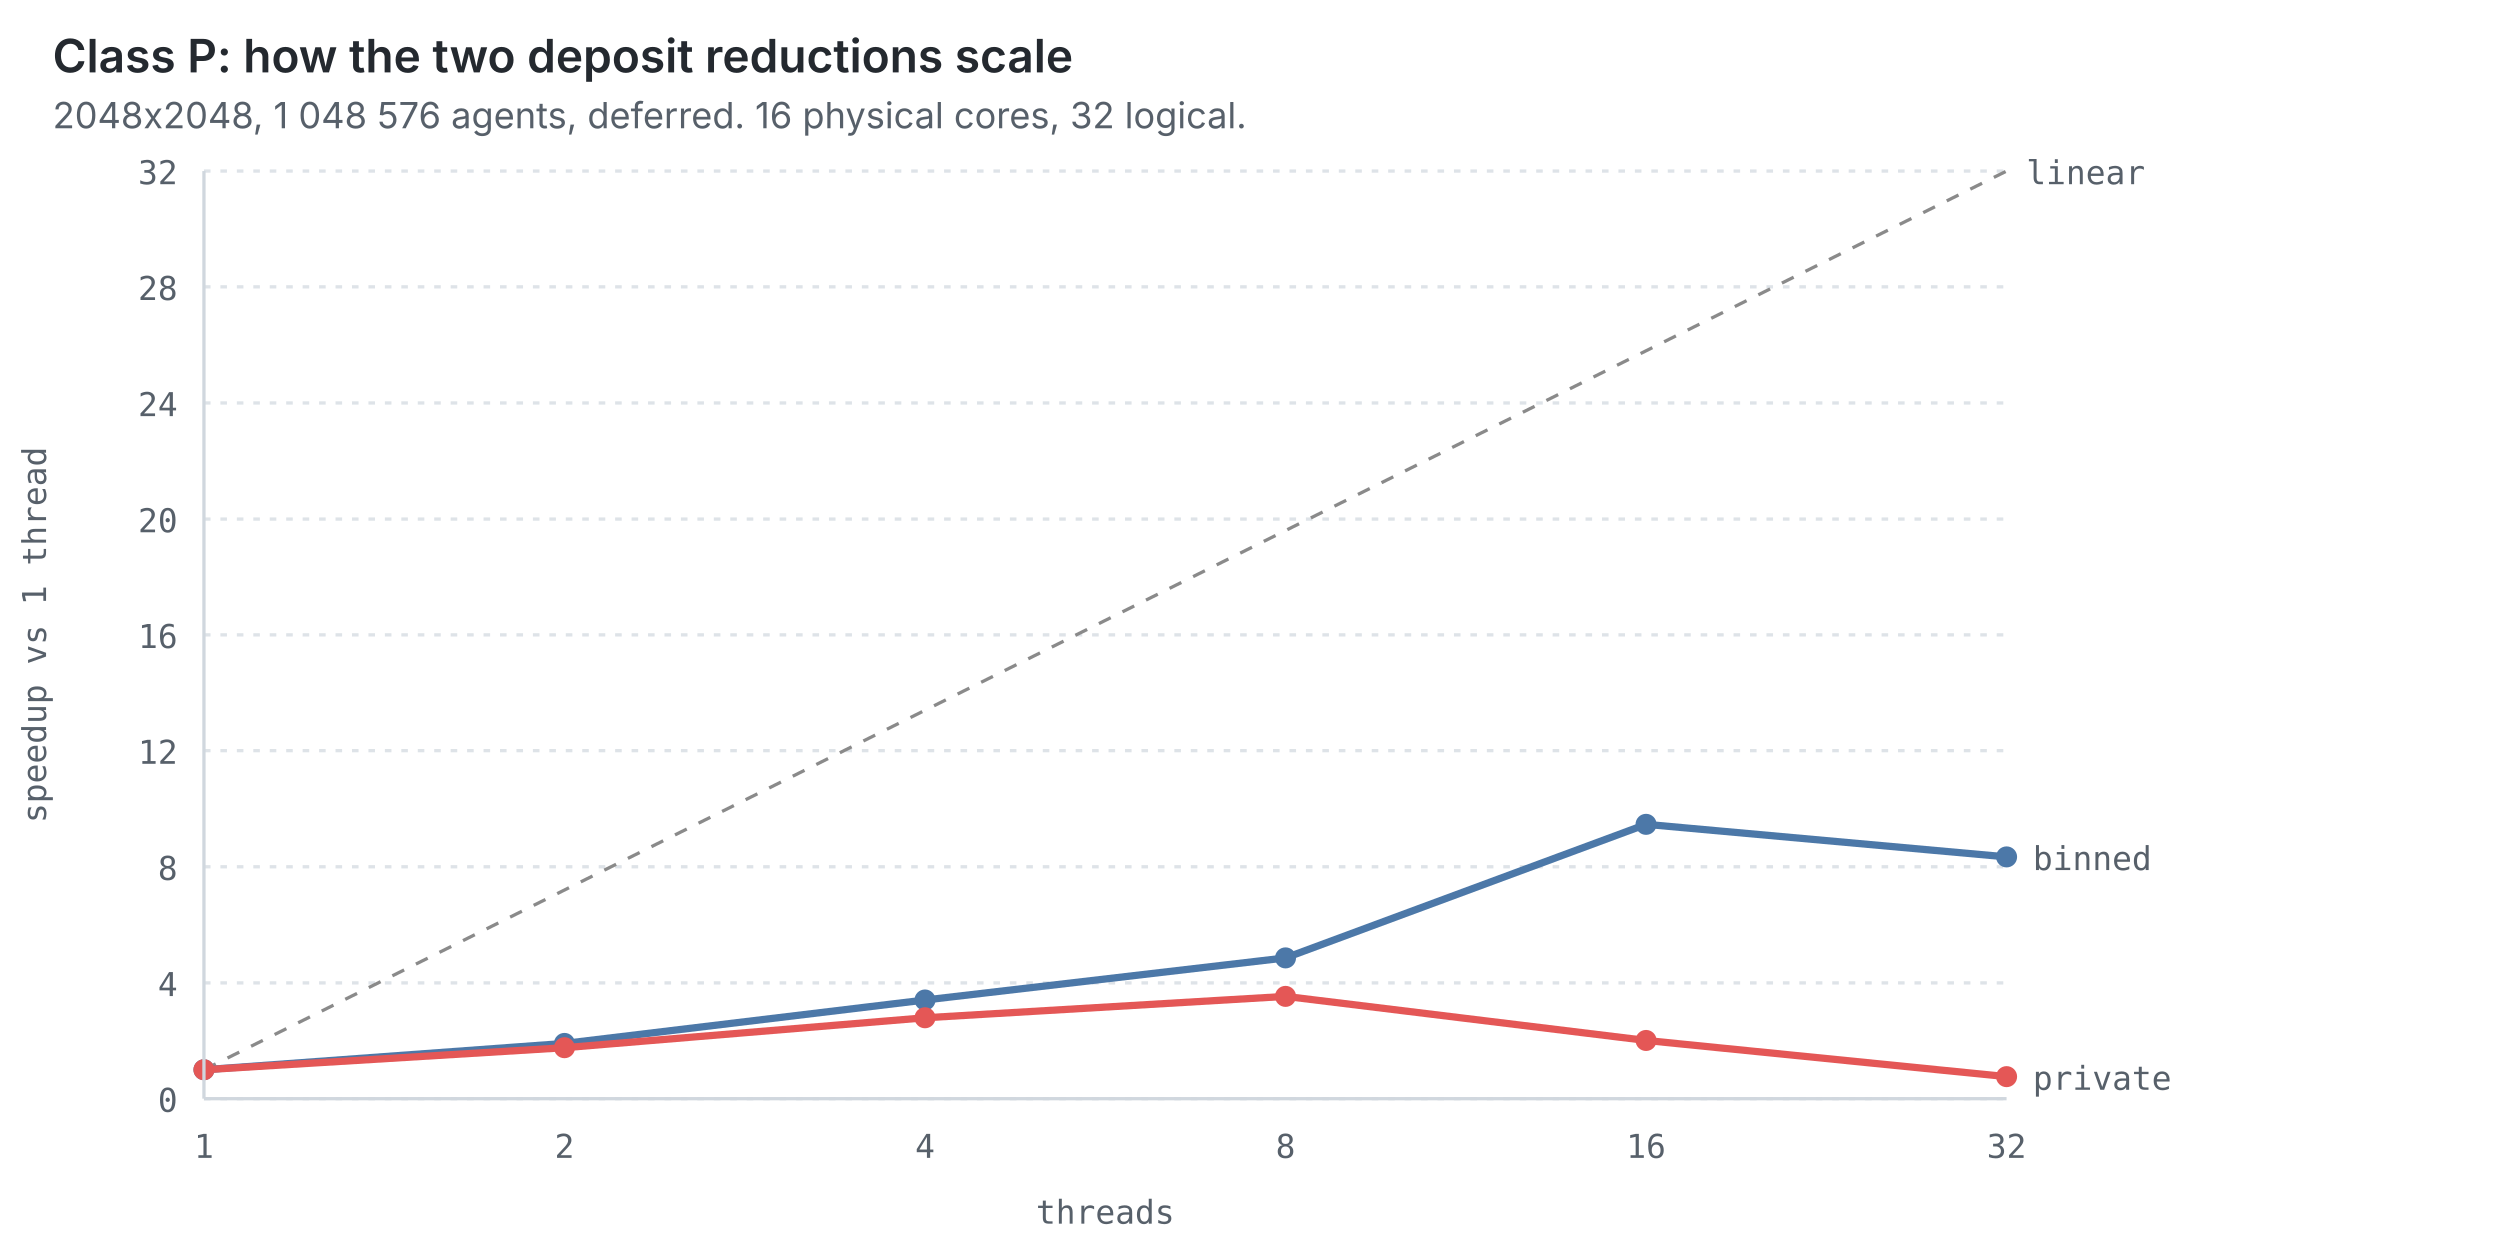
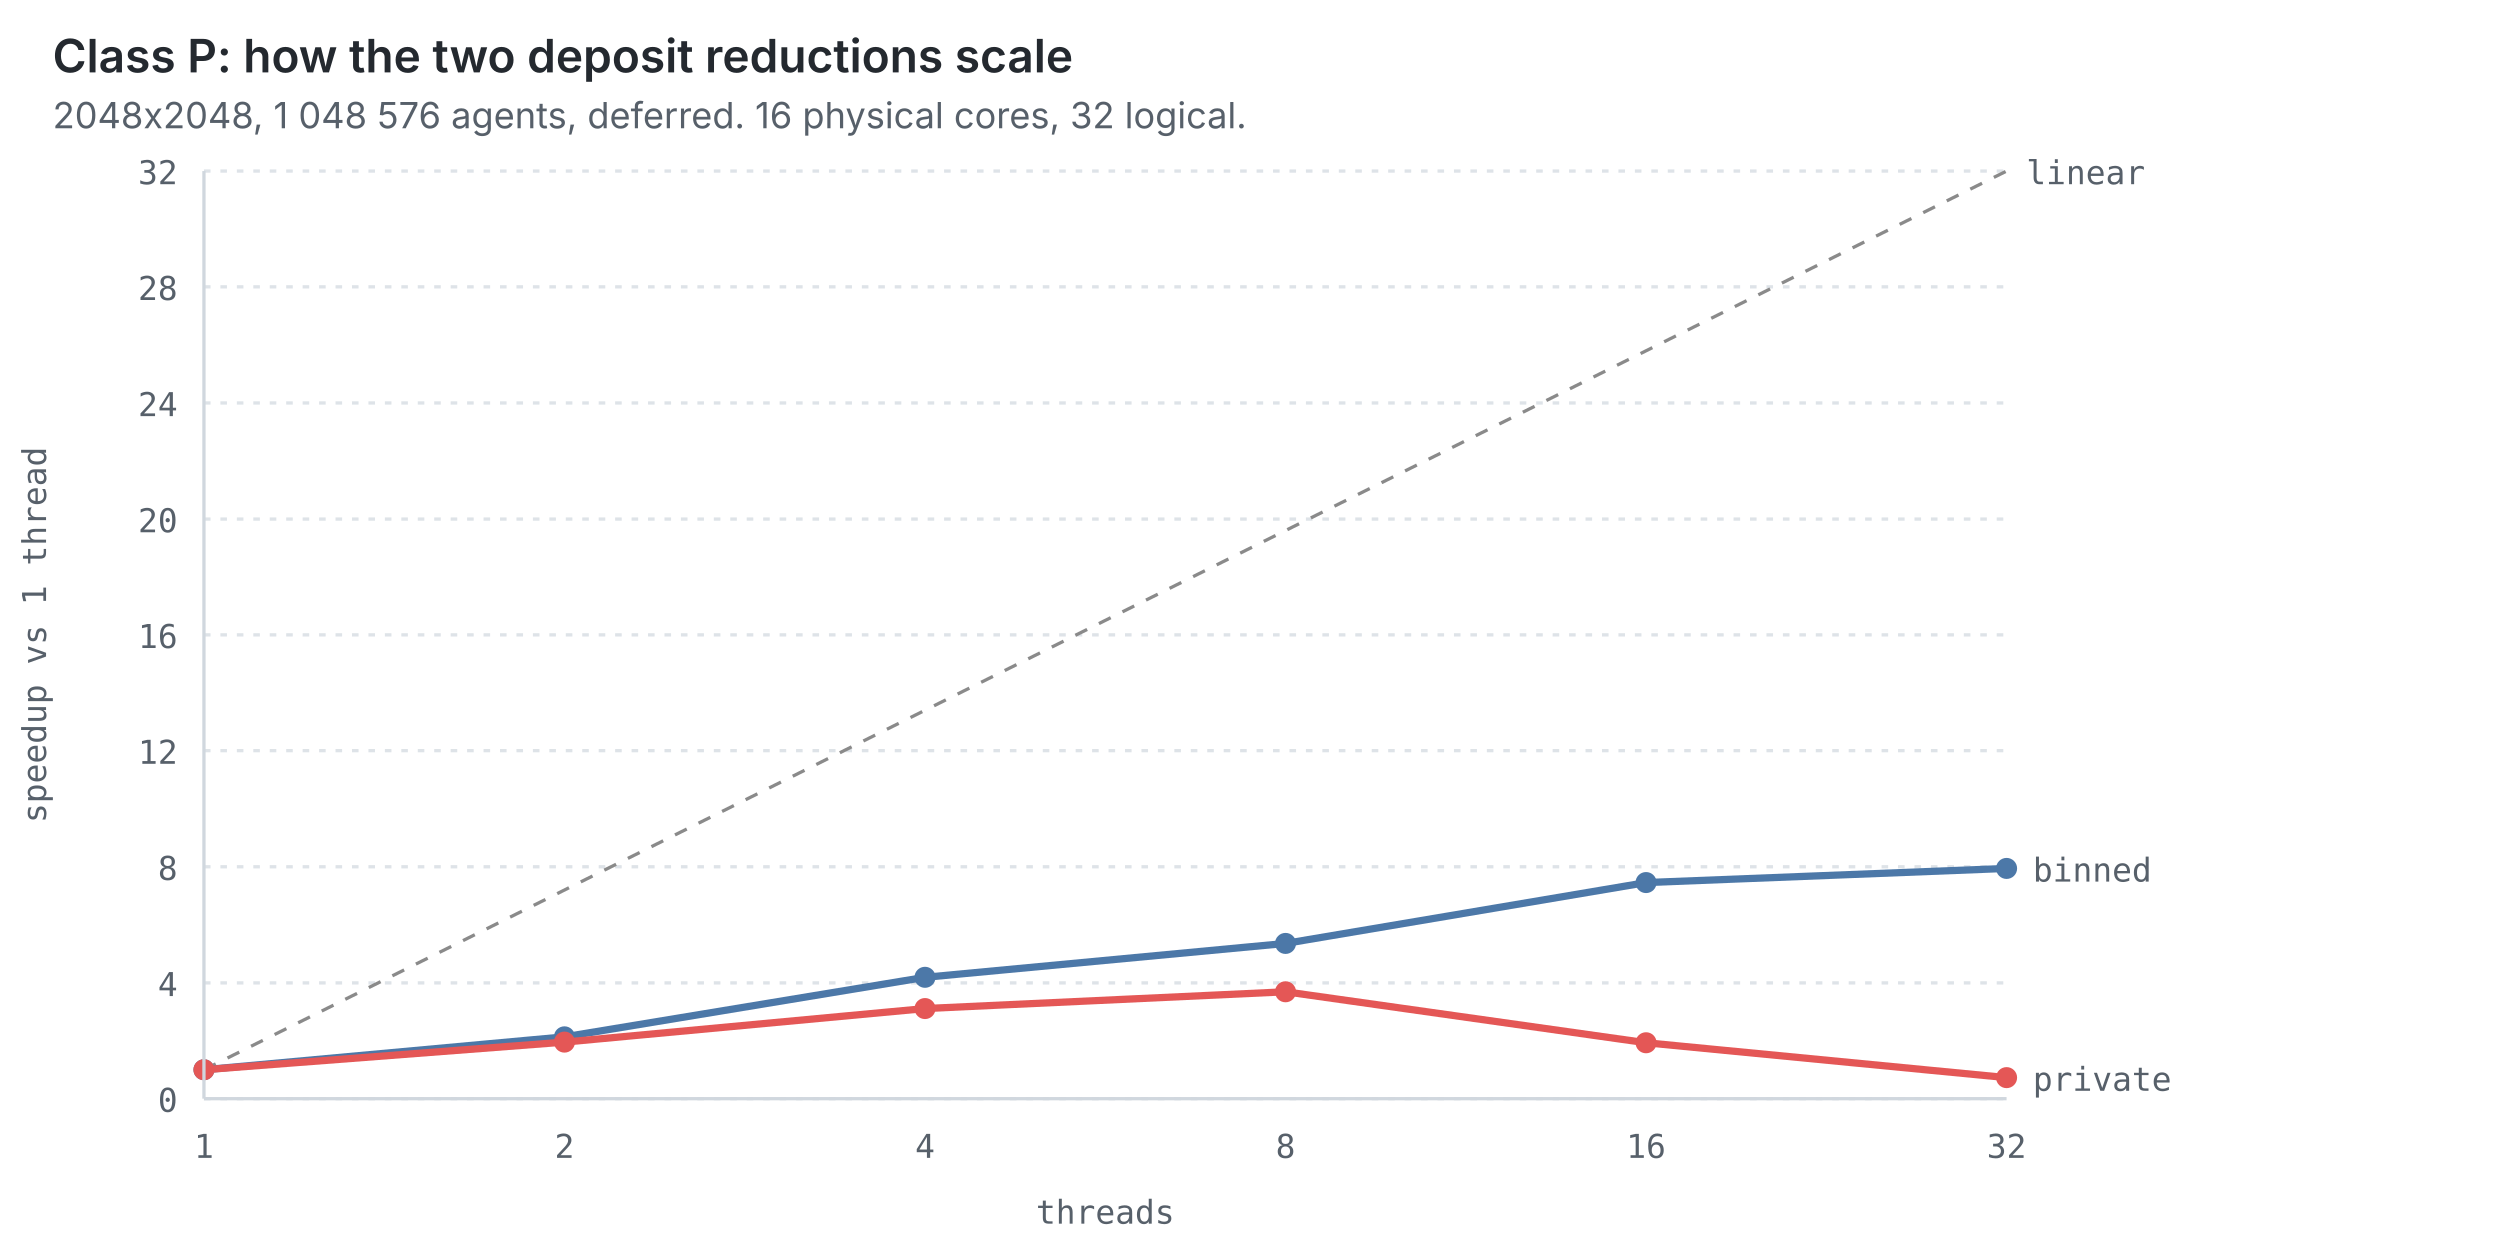
<svg xmlns="http://www.w3.org/2000/svg" viewBox="0 0 760 380" width="760" height="380" role="img" aria-label="Class P: how the two deposit reductions scale">
  <style>
    .bg    { fill: none; }
    .lbl   { fill: #24292f; font: 12px ui-monospace, "SF Mono", Menlo, monospace; }
    .lbl-s { fill: #57606a; font: 10px ui-monospace, "SF Mono", Menlo, monospace; }
    .ttl   { fill: #24292f; font: 600 14px -apple-system, "Segoe UI", sans-serif; }
    .sub   { fill: #57606a; font: 11px -apple-system, "Segoe UI", sans-serif; }
    .axis  { stroke: #d0d7de; stroke-width: 1; }
    .grid  { stroke: #d0d7de; stroke-width: 1; stroke-dasharray: 2 3; opacity: .7; }
    @media (prefers-color-scheme: dark) {
      .lbl   { fill: #e6edf3; }
      .lbl-s { fill: #9198a1; }
      .ttl   { fill: #e6edf3; }
      .sub   { fill: #9198a1; }
      .axis  { stroke: #3d444d; }
      .grid  { stroke: #3d444d; }
    }
  </style>
  <text x="16" y="22" class="ttl">Class P: how the two deposit reductions scale</text>
  <text x="16" y="39" class="sub">2048x2048, 1 048 576 agents, deferred. 16 physical cores, 32 logical.</text>
  <line x1="62" y1="334.0" x2="610" y2="334.0" class="grid" />
  <text x="54" y="338.0" class="lbl-s" text-anchor="end">0</text>
  <line x1="62" y1="298.8" x2="610" y2="298.8" class="grid" />
  <text x="54" y="302.8" class="lbl-s" text-anchor="end">4</text>
  <line x1="62" y1="263.5" x2="610" y2="263.5" class="grid" />
  <text x="54" y="267.5" class="lbl-s" text-anchor="end">8</text>
  <line x1="62" y1="228.2" x2="610" y2="228.2" class="grid" />
  <text x="54" y="232.2" class="lbl-s" text-anchor="end">12</text>
  <line x1="62" y1="193.0" x2="610" y2="193.0" class="grid" />
  <text x="54" y="197.0" class="lbl-s" text-anchor="end">16</text>
  <line x1="62" y1="157.8" x2="610" y2="157.8" class="grid" />
  <text x="54" y="161.8" class="lbl-s" text-anchor="end">20</text>
  <line x1="62" y1="122.5" x2="610" y2="122.5" class="grid" />
  <text x="54" y="126.5" class="lbl-s" text-anchor="end">24</text>
  <line x1="62" y1="87.2" x2="610" y2="87.2" class="grid" />
  <text x="54" y="91.2" class="lbl-s" text-anchor="end">28</text>
  <line x1="62" y1="52.0" x2="610" y2="52.0" class="grid" />
  <text x="54" y="56.0" class="lbl-s" text-anchor="end">32</text>
  <text x="62.0" y="352" class="lbl-s" text-anchor="middle">1</text>
  <text x="171.6" y="352" class="lbl-s" text-anchor="middle">2</text>
  <text x="281.2" y="352" class="lbl-s" text-anchor="middle">4</text>
  <text x="390.8" y="352" class="lbl-s" text-anchor="middle">8</text>
  <text x="500.4" y="352" class="lbl-s" text-anchor="middle">16</text>
  <text x="610.0" y="352" class="lbl-s" text-anchor="middle">32</text>
  <polyline points="62.0,325.2 610.0,52.0" fill="none" stroke="#8a8a8a" stroke-width="1" stroke-dasharray="4 4" />
  <text x="616.0" y="56.0" class="lbl-s">linear</text>
-   <polyline points="62.0,325.2 171.6,317.2 281.2,304.0 390.8,291.2 500.4,250.6 610.0,260.5" fill="none" stroke="#4c78a8" stroke-width="2.2" stroke-linejoin="round" />
+   <polyline points="62.0,325.2 171.6,315.2 281.2,297.1 390.8,286.8 500.4,268.3 610.0,264.0" fill="none" stroke="#4c78a8" stroke-width="2.2" stroke-linejoin="round" />
  <circle cx="62.0" cy="325.2" r="3.2" fill="#4c78a8" />
-   <circle cx="171.6" cy="317.2" r="3.2" fill="#4c78a8" />
-   <circle cx="281.2" cy="304.0" r="3.2" fill="#4c78a8" />
-   <circle cx="390.8" cy="291.2" r="3.2" fill="#4c78a8" />
-   <circle cx="500.4" cy="250.6" r="3.2" fill="#4c78a8" />
-   <circle cx="610.0" cy="260.5" r="3.2" fill="#4c78a8" />
-   <text x="618.0" y="264.5" class="lbl-s" fill="#4c78a8">binned</text>
-   <polyline points="62.0,325.2 171.6,318.5 281.2,309.4 390.8,302.9 500.4,316.3 610.0,327.3" fill="none" stroke="#e45756" stroke-width="2.2" stroke-linejoin="round" />
+   <circle cx="171.6" cy="315.2" r="3.2" fill="#4c78a8" />
+   <circle cx="281.2" cy="297.1" r="3.2" fill="#4c78a8" />
+   <circle cx="390.8" cy="286.8" r="3.2" fill="#4c78a8" />
+   <circle cx="500.4" cy="268.3" r="3.2" fill="#4c78a8" />
+   <circle cx="610.0" cy="264.0" r="3.2" fill="#4c78a8" />
+   <text x="618.0" y="268.0" class="lbl-s" fill="#4c78a8">binned</text>
+   <polyline points="62.0,325.2 171.6,316.8 281.2,306.6 390.8,301.5 500.4,317.0 610.0,327.6" fill="none" stroke="#e45756" stroke-width="2.2" stroke-linejoin="round" />
  <circle cx="62.0" cy="325.2" r="3.2" fill="#e45756" />
-   <circle cx="171.6" cy="318.5" r="3.2" fill="#e45756" />
-   <circle cx="281.2" cy="309.4" r="3.2" fill="#e45756" />
-   <circle cx="390.8" cy="302.9" r="3.2" fill="#e45756" />
-   <circle cx="500.4" cy="316.3" r="3.2" fill="#e45756" />
-   <circle cx="610.0" cy="327.3" r="3.2" fill="#e45756" />
-   <text x="618.0" y="331.3" class="lbl-s" fill="#e45756">private</text>
+   <circle cx="171.6" cy="316.8" r="3.2" fill="#e45756" />
+   <circle cx="281.2" cy="306.6" r="3.2" fill="#e45756" />
+   <circle cx="390.8" cy="301.5" r="3.2" fill="#e45756" />
+   <circle cx="500.4" cy="317.0" r="3.2" fill="#e45756" />
+   <circle cx="610.0" cy="327.6" r="3.2" fill="#e45756" />
+   <text x="618.0" y="331.6" class="lbl-s" fill="#e45756">private</text>
  <line x1="62" y1="52" x2="62" y2="334" class="axis" />
  <line x1="62" y1="334" x2="610" y2="334" class="axis" />
  <text x="336" y="372" class="lbl-s" text-anchor="middle">threads</text>
  <text x="14" y="193" class="lbl-s" transform="rotate(-90 14 193)" text-anchor="middle">speedup vs 1 thread</text>
</svg>
